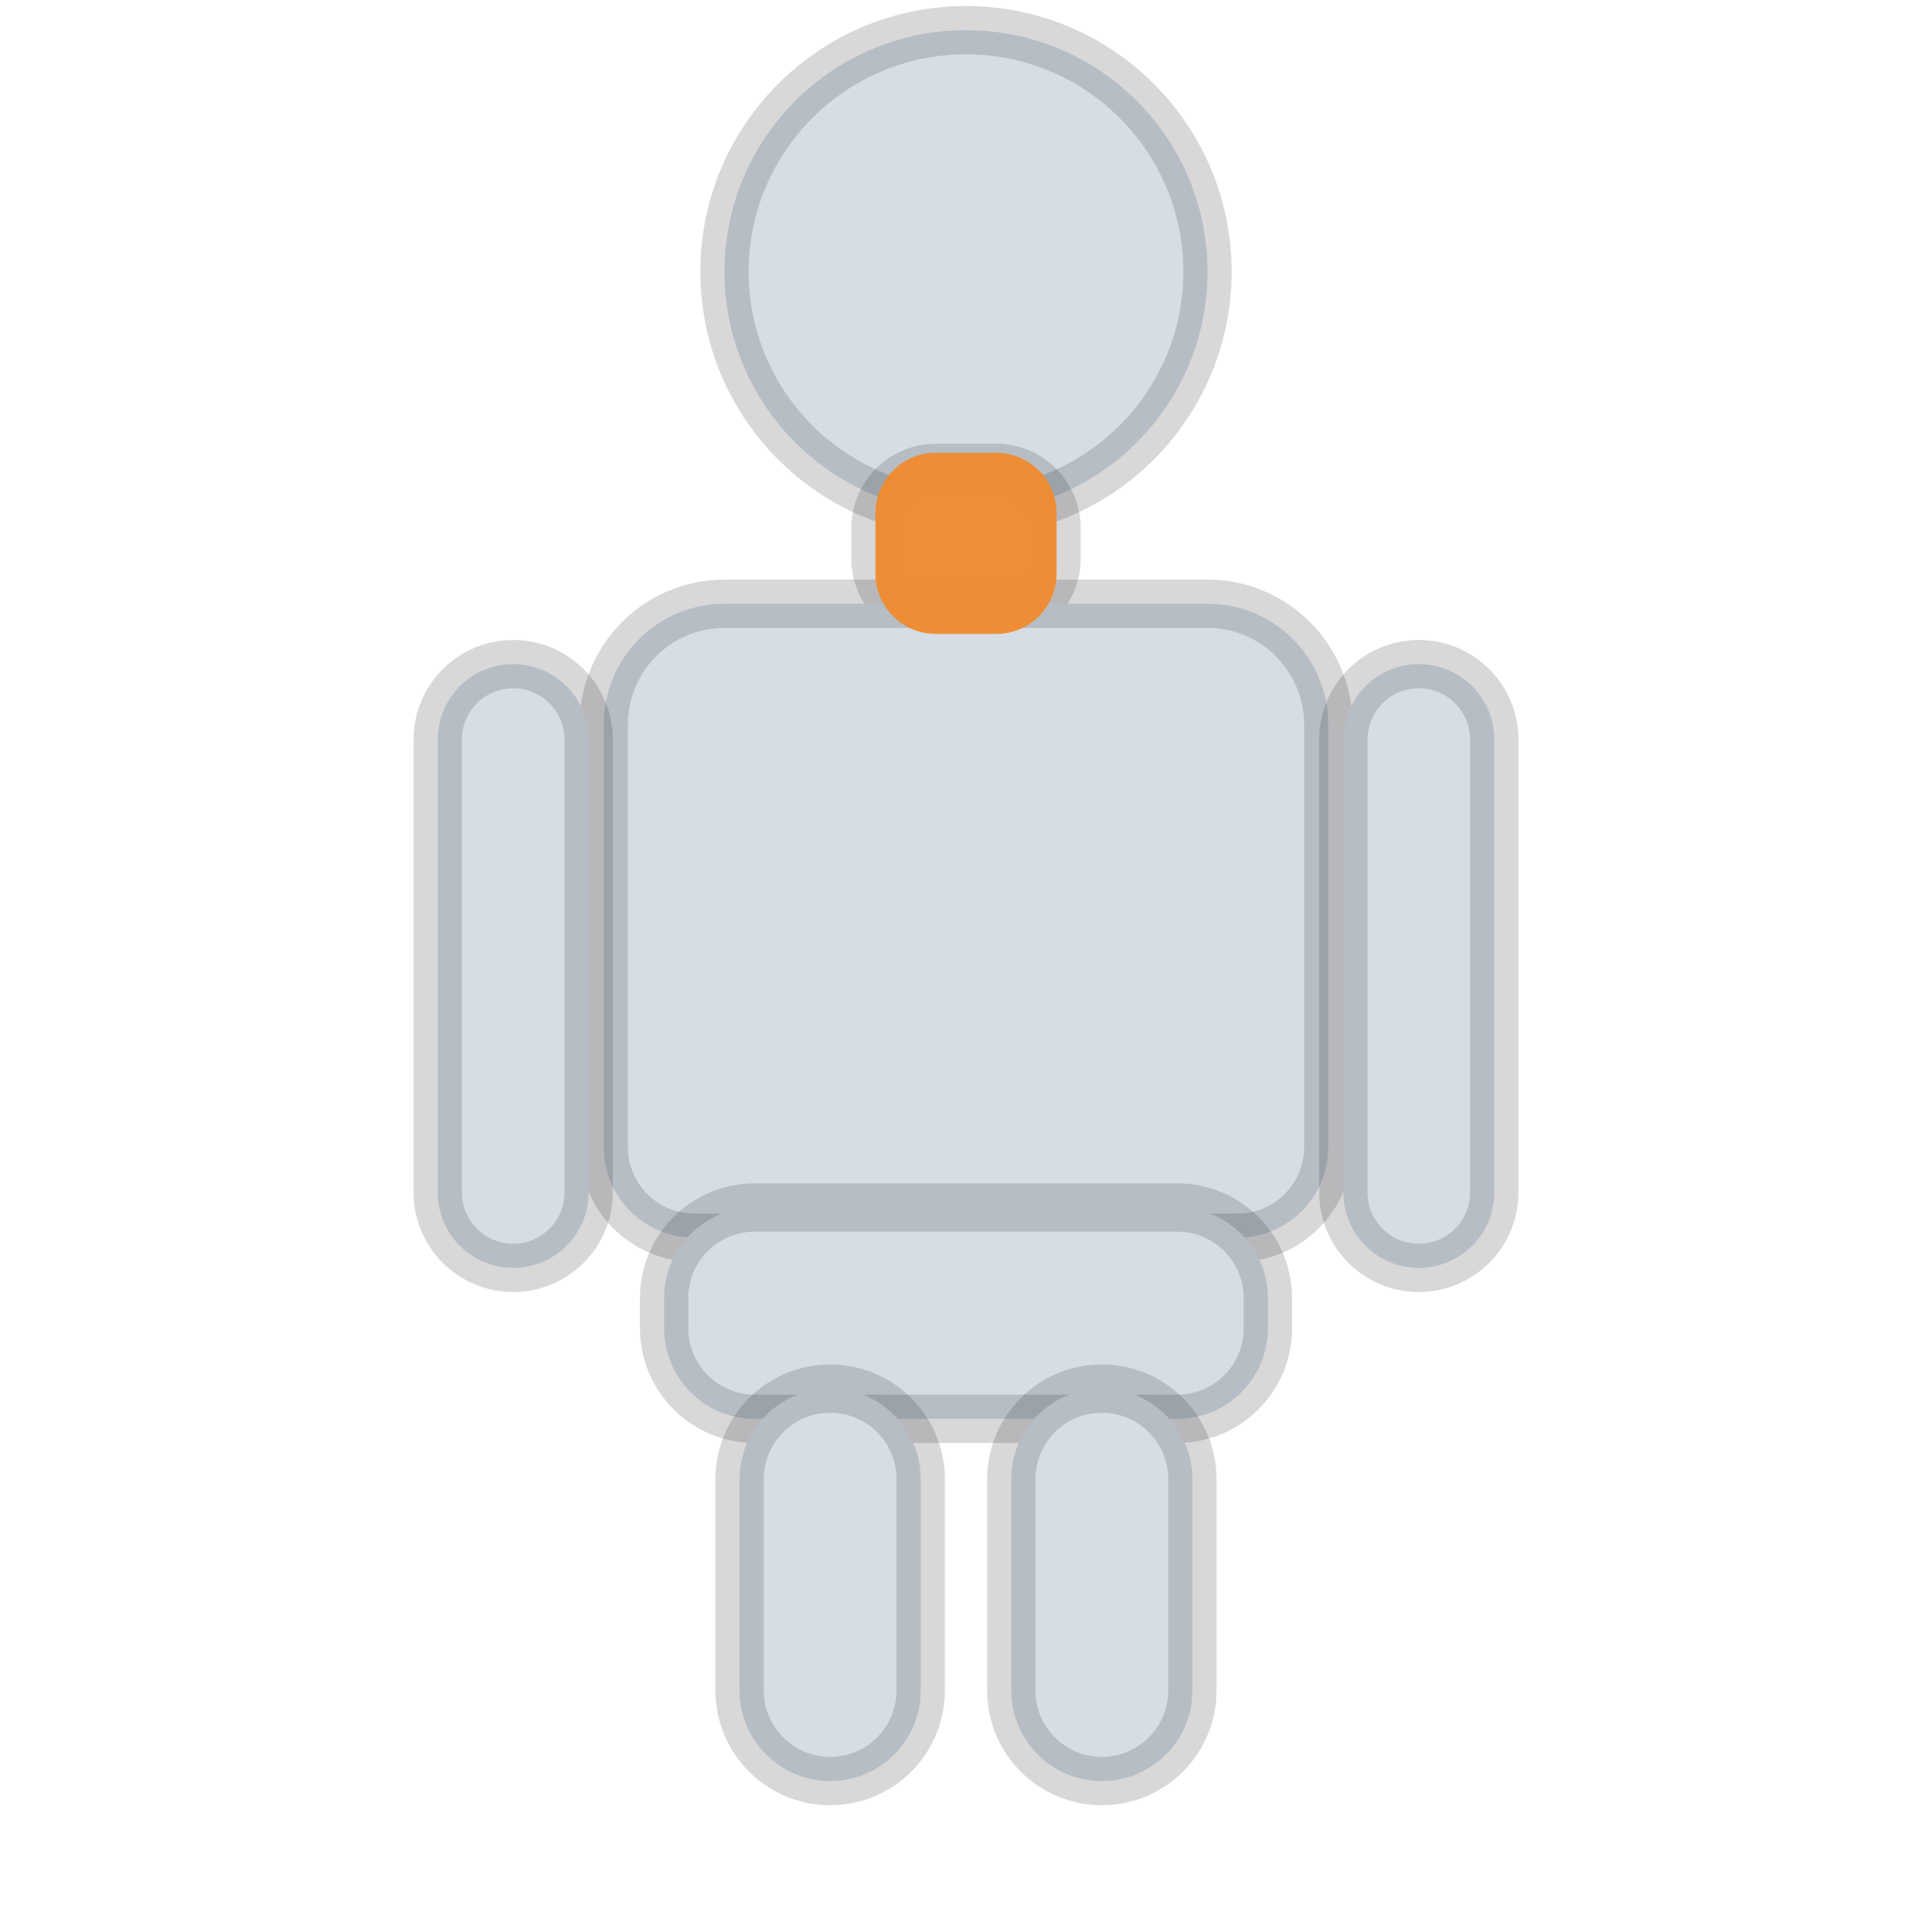
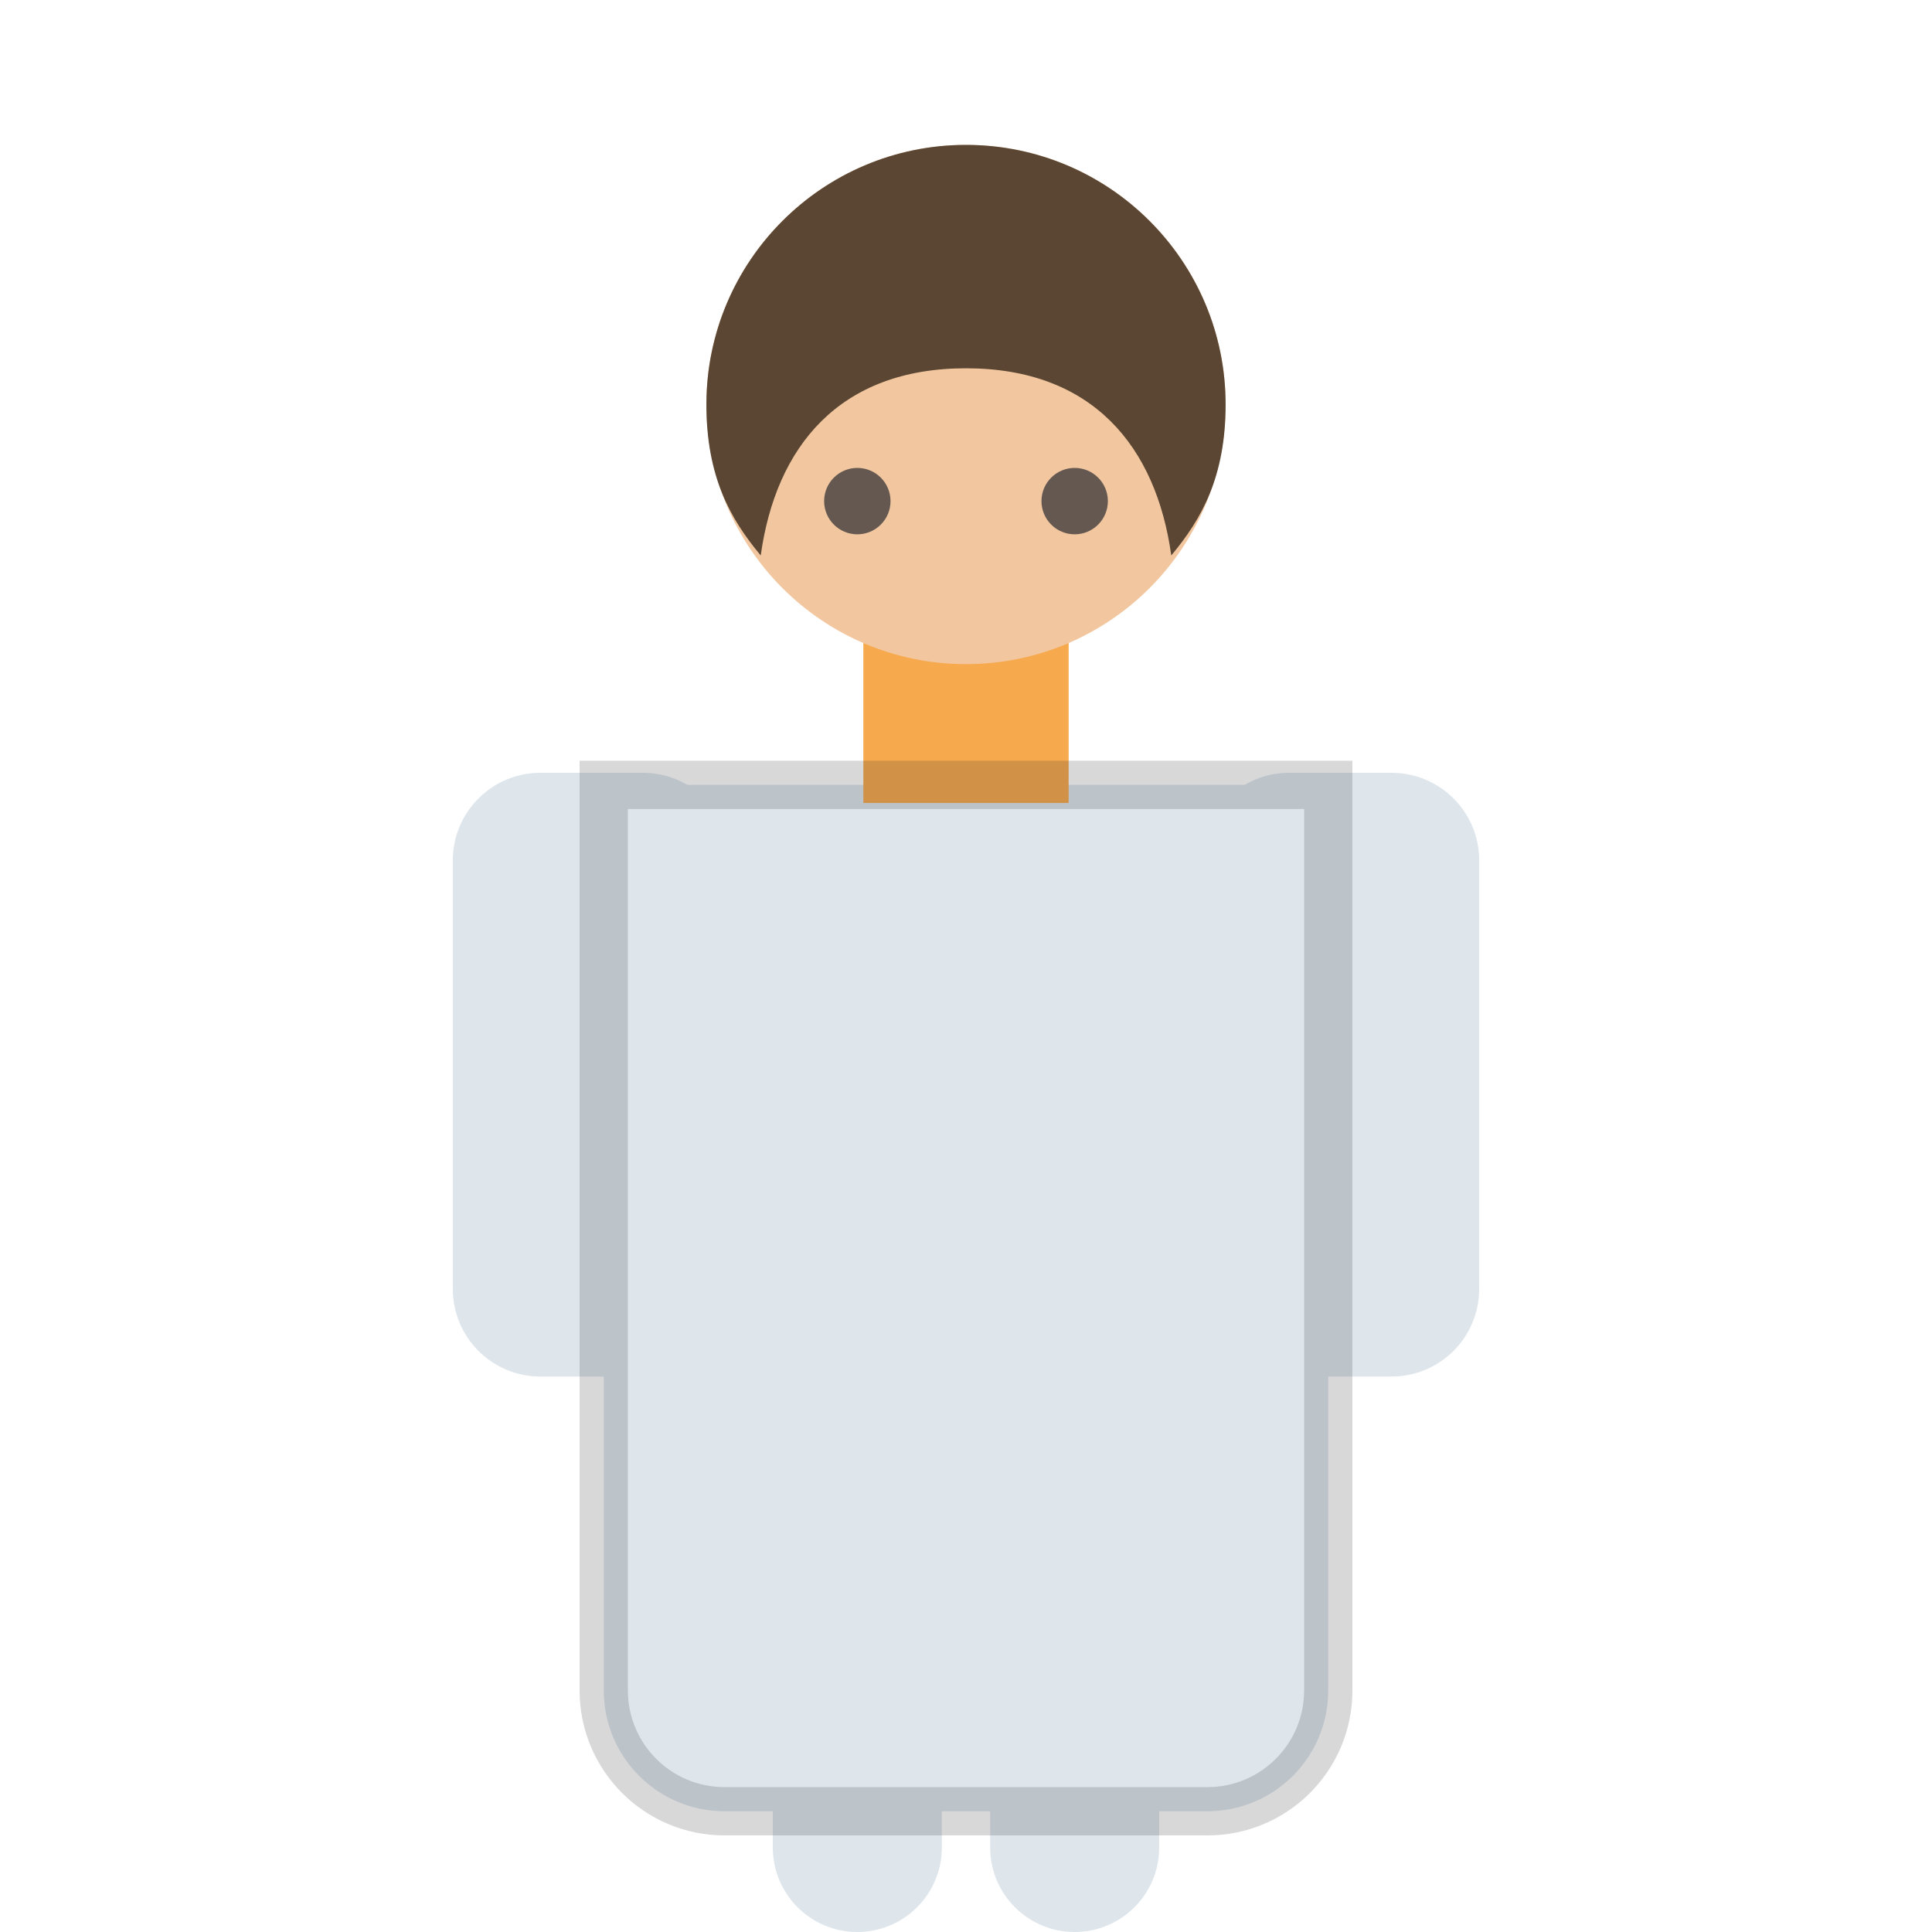
<svg xmlns="http://www.w3.org/2000/svg" viewBox="0 0 64 64" width="64" height="64">
-   <g fill="#D5DEE5" stroke="#2A2A2E" stroke-opacity=".18" stroke-width="1.6" stroke-linejoin="round">
-     <circle cx="32" cy="9" r="8" />
-     <rect x="29" y="15.5" width="6" height="5" rx="2" />
-     <path d="M20 24a4 4 0 0 1 4-4h16a4 4 0 0 1 4 4v14a3 3 0 0 1-3 3H23a3 3 0 0 1-3-3z" />
-     <rect x="14.5" y="22" width="5" height="20" rx="2.5" />
-     <rect x="44.5" y="22" width="5" height="20" rx="2.5" />
-     <rect x="22" y="40" width="20" height="7" rx="3" />
-     <rect x="24.5" y="46" width="6" height="13" rx="3" />
-     <rect x="33.5" y="46" width="6" height="13" rx="3" />
-   </g>
-   <g fill="#F08A2E" opacity=".95">
-     <rect x="29" y="15" width="6" height="6" rx="2" />
-   </g>
+   <rect x="25.6" y="52" width="5.6" height="12" rx="2.8" fill="#DEE6EC" />
+   <rect x="32.8" y="52" width="5.6" height="12" rx="2.8" fill="#DEE6EC" />
+   <circle cx="28.4" cy="58" r="3.2" fill="#DEE6EC" />
+   <circle cx="35.6" cy="58" r="3.2" fill="#DEE6EC" />
+   <path d="M20 26h24v30a4 4 0 0 1-4 4H24a4 4 0 0 1-4-4z" fill="#DEE6EC" />
+   <path d="M15 28.5c0-1.6 1.3-2.9 2.9-2.9h3.4c1.6 0 2.9 1.3 2.9 2.9v14.2c0 1.6-1.3 2.9-2.9 2.9h-3.4a2.9 2.9 0 0 1-2.9-2.9z" fill="#DEE6EC" />
+   <path d="M39.8 28.5c0-1.6 1.3-2.9 2.9-2.9h3.4c1.6 0 2.9 1.3 2.9 2.9v14.2c0 1.6-1.3 2.9-2.9 2.9h-3.4a2.9 2.9 0 0 1-2.9-2.9z" fill="#DEE6EC" />
+   <rect x="28.6" y="20.6" width="6.8" height="6" fill="#F6A94D" />
+   <circle cx="32" cy="13.4" r="8.6" fill="#F2C7A0" />
+   <path d="M23.4 13.4a8.6 8.6 0 0 1 17.2 0c0 2.4-.8 3.8-1.8 5-.5-3.6-2.6-6.2-6.8-6.2s-6.3 2.6-6.8 6.2c-1-1.2-1.8-2.6-1.8-5z" fill="#5A4632" />
+   <circle cx="28.4" cy="16.6" r="1.1" fill="#2A2A2E" opacity=".7" />
+   <circle cx="35.6" cy="16.6" r="1.1" fill="#2A2A2E" opacity=".7" />
+   <path d="M20 26h24v30a4 4 0 0 1-4 4H24a4 4 0 0 1-4-4z" fill="none" stroke="#2A2A2E" stroke-opacity=".18" stroke-width="1.6" />
</svg>
